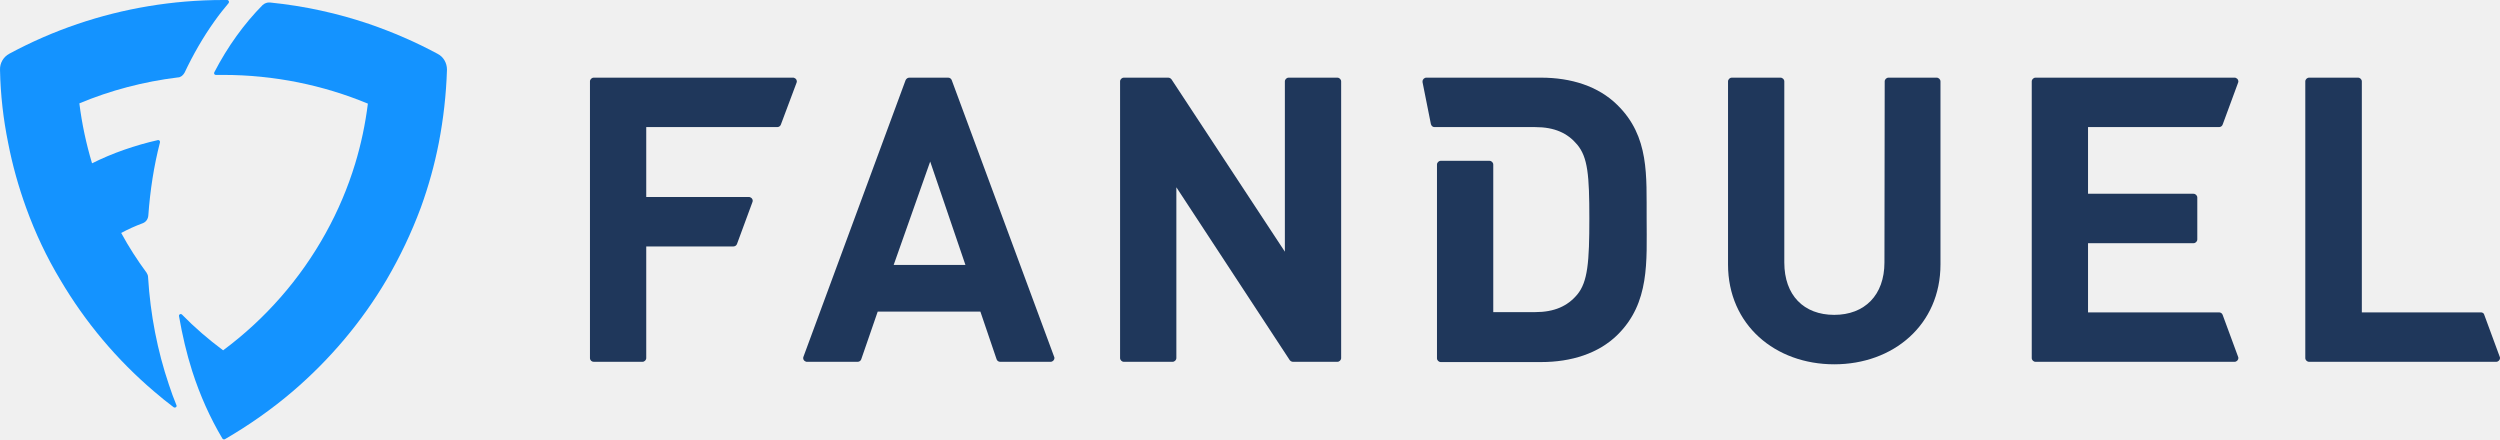
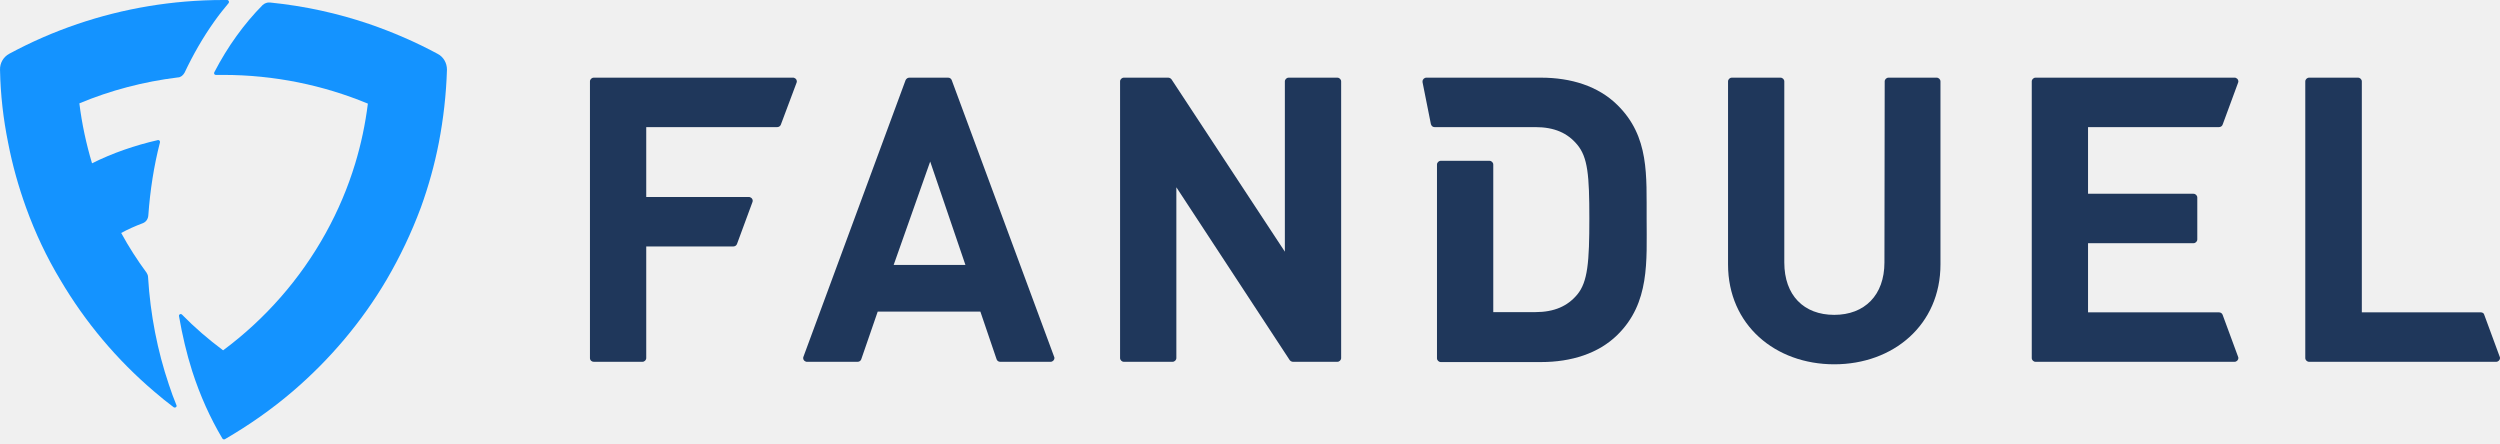
- <svg xmlns="http://www.w3.org/2000/svg" width="751mm" height="132mm" viewBox="0 0 751 132" version="1.1" id="svg874">
-   <defs id="defs868" />
-   <g id="layer1" transform="translate(47.9278,-44.80621)">
-     <g id="g1443" transform="matrix(0.7615822,0,0,0.7500831,-47.92398,44.80621)">
-       <g id="g1435">
-         <path id="path1421" d="m 234.2,144.9 h 19.2 c 0.8,0 1.5,-0.7 1.5,-1.5 V 98.7 h 34.4 c 0.6,0 1.2,-0.4 1.4,-1 l 6.1,-16.8 c 0.3,-0.8 -0.1,-1.6 -0.9,-1.9 -0.2,-0.1 -0.3,-0.1 -0.5,-0.1 h -40.5 v -28 h 51.7 c 0.6,0 1.2,-0.4 1.4,-1 l 6.2,-16.8 c 0.3,-0.8 -0.1,-1.6 -0.9,-1.9 -0.2,-0.1 -0.3,-0.1 -0.5,-0.1 h -78.6 c -0.8,0 -1.5,0.7 -1.5,1.5 v 110.8 c 0,0.9 0.7,1.5 1.5,1.5 z" class="st0" style="fill:#1f375b" />
-         <path id="path1423" d="m 357.2,32.1 -40.3,110.8 c -0.3,0.8 0.1,1.6 0.9,1.9 0.2,0.1 0.3,0.1 0.5,0.1 h 20 c 0.6,0 1.2,-0.4 1.4,-1 l 6.5,-19.1 h 40.5 l 6.4,19.1 c 0.2,0.6 0.8,1 1.4,1 h 19.9 c 0.8,0 1.5,-0.7 1.5,-1.5 0,-0.2 0,-0.3 -0.1,-0.5 L 375.4,32.1 c -0.2,-0.6 -0.8,-1 -1.4,-1 h -15.3 c -0.7,0 -1.2,0.4 -1.5,1 z m -4.7,74 14.4,-41.4 13.9,41.4 z" class="st0" style="fill:#1f375b" />
-         <path id="path1425" d="m 506.8,100.8 -44.7,-69 c -0.3,-0.4 -0.8,-0.7 -1.3,-0.7 h -17.5 c -0.8,0 -1.5,0.7 -1.5,1.5 v 0 110.8 c 0,0.8 0.7,1.5 1.5,1.5 v 0 h 19.2 c 0.8,0 1.5,-0.7 1.5,-1.5 v 0 V 75 l 44.7,69.2 c 0.3,0.4 0.8,0.7 1.3,0.7 h 17.5 c 0.8,0 1.5,-0.7 1.5,-1.5 v 0 -110.8 c 0,-0.8 -0.7,-1.5 -1.5,-1.5 v 0 h -19.2 c -0.8,0 -1.5,0.7 -1.5,1.5 v 0 z" class="st0" style="fill:#1f375b" />
-         <path id="path1427" d="m 743.3,105.1 c 0,13.1 -7.8,21 -19.8,21 -12,0 -19.7,-7.8 -19.7,-21 V 32.6 c 0,-0.8 -0.7,-1.5 -1.5,-1.5 v 0 h -19.2 c -0.8,0 -1.5,0.7 -1.5,1.5 v 0 73.3 c 0,24.2 18.6,40 41.9,40 23.3,0 41.9,-15.8 41.9,-40 V 32.6 c 0,-0.8 -0.7,-1.5 -1.5,-1.5 v 0 h -19 c -0.8,0 -1.5,0.7 -1.5,1.5 v 0 z" class="st0" style="fill:#1f375b" />
-         <path id="path1429" d="m 876.7,49.9 6.1,-16.8 c 0.3,-0.8 -0.1,-1.6 -0.9,-1.9 -0.2,-0.1 -0.3,-0.1 -0.5,-0.1 h -78.5 c -0.8,0 -1.5,0.7 -1.5,1.5 v 0 110.8 c 0,0.8 0.7,1.5 1.5,1.5 v 0 h 78.5 c 0.8,0 1.5,-0.7 1.5,-1.5 0,-0.2 0,-0.3 -0.1,-0.5 l -6.1,-16.8 c -0.2,-0.6 -0.8,-1 -1.4,-1 H 823.6 V 97.4 h 41.6 c 0.8,0 1.5,-0.7 1.5,-1.5 v 0 -16.8 c 0,-0.8 -0.7,-1.5 -1.5,-1.5 v 0 H 823.6 V 50.9 h 51.7 c 0.6,0 1.2,-0.4 1.4,-1 z" class="st0" style="fill:#1f375b" />
-         <path id="path1431" d="m 978.6,125.1 h -47 V 32.6 c 0,-0.8 -0.7,-1.5 -1.5,-1.5 0,0 0,0 -0.1,0 h -19.2 c -0.8,0 -1.5,0.7 -1.5,1.5 v 0 110.8 c 0,0.8 0.7,1.5 1.5,1.5 v 0 h 73.8 c 0.8,0 1.5,-0.7 1.5,-1.5 0,-0.2 0,-0.3 -0.1,-0.5 l -6.1,-16.8 c -0.1,-0.6 -0.7,-1 -1.3,-1 z" class="st0" style="fill:#1f375b" />
-         <path id="path1433" d="M 637.9,42 C 630.4,34.5 619.7,31.1 607.8,31.1 h -45.2 c -0.8,0 -1.5,0.7 -1.5,1.5 0,0.1 0,0.2 0,0.3 l 3.3,16.8 c 0.2,0.7 0.7,1.2 1.4,1.2 h 39.7 c 7.7,0 12.8,2.4 16.6,7 4.2,5.1 4.8,12.3 4.8,29.6 0,17.3 -0.6,25.4 -4.8,30.5 -3.8,4.6 -9,7 -16.6,7 H 589 V 65.9 c 0,-0.8 -0.7,-1.5 -1.5,-1.5 v 0 h -19.2 c -0.8,0 -1.5,0.7 -1.5,1.5 v 0 77.6 c 0,0.8 0.7,1.5 1.5,1.5 v 0 h 39.6 c 11.8,0 22.6,-3.4 30.1,-10.9 12.8,-12.8 11.5,-29.4 11.5,-46.5 -0.1,-17.2 1.2,-32.9 -11.6,-45.6 z" class="st0" style="fill:#1f375b" />
-       </g>
-       <g id="g1441">
-         <path id="path1437" d="M 72.8,29.1 C 76.2,21.8 80.1,14.9 84.6,8.5 86.4,5.9 88.3,3.5 90.2,1.2 90.5,0.7 90.2,0 89.6,0 89.1,0 88.6,0 88.1,0 68,0 48.6,3.4 30.6,9.6 21.3,12.8 12.3,16.8 3.7,21.5 1.3,22.8 -0.1,25.3 0,28 c 0.2,10 1.3,19.7 3.2,29.2 1.7,8.9 4.1,17.6 7.1,26 3.6,10.1 8.1,19.8 13.5,28.9 9.8,16.9 22.3,32 37,44.7 2.5,2.2 5.1,4.3 7.7,6.3 0.6,0.4 1.4,-0.2 1.1,-0.8 -1.1,-2.7 -2.1,-5.5 -3,-8.3 -4.5,-13.5 -7.3,-28 -8.2,-43 0,-0.7 -0.3,-1.3 -0.6,-1.8 -3.7,-5.1 -7,-10.3 -10,-15.9 2.7,-1.5 5.6,-2.8 8.5,-3.9 1.3,-0.5 2.1,-1.7 2.2,-3.1 0.7,-10 2.2,-19.9 4.6,-29.3 0.1,-0.5 -0.3,-1 -0.8,-0.9 -9.1,2.1 -17.9,5.2 -26,9.3 -2.3,-7.8 -4,-15.8 -5,-24 12.2,-5.2 25.3,-8.7 38.9,-10.4 1,0 2,-0.8 2.6,-1.9 z" class="st1" style="fill:#1493ff" />
-         <path id="path1439" d="M 172.5,21.5 C 163.9,16.8 155,12.9 145.6,9.6 133.1,5.3 120.1,2.4 106.5,1 c -1.1,-0.1 -2.1,0.3 -2.9,1 -7.3,7.5 -13.8,16.6 -19.1,27 -0.2,0.5 0.1,1 0.6,1 1,0 1.9,0 2.9,0 20.2,0 39.5,4.1 57.1,11.5 -1,8.2 -2.7,16.3 -5,24 -2.9,9.7 -6.8,19 -11.6,27.8 -10,18.4 -23.9,34.5 -40.5,47 -5.8,-4.4 -11.2,-9.1 -16.2,-14.3 -0.5,-0.5 -1.3,-0.1 -1.2,0.6 1.3,7.6 3,15 5.2,22 3.1,9.8 7.1,18.8 11.9,27 0.2,0.3 0.6,0.5 1,0.3 9.5,-5.6 18.5,-12 26.8,-19.2 14.6,-12.7 27.2,-27.8 37,-44.7 5.3,-9.2 9.8,-18.8 13.5,-28.9 3,-8.4 5.4,-17.1 7.1,-26 1.8,-9.5 2.9,-19.3 3.2,-29.2 0,-2.7 -1.4,-5.2 -3.8,-6.4 z" class="st1" style="fill:#1493ff" />
-       </g>
-     </g>
+ <svg xmlns="http://www.w3.org/2000/svg" width="107" height="19" viewBox="0 0 107 19" fill="none">
+   <g clip-path="url(#clip0_17_2050)">
+     <path d="M25.413 15.485H27.496C27.583 15.485 27.659 15.411 27.659 15.325V10.548H31.392C31.457 10.548 31.522 10.505 31.544 10.441L32.206 8.646C32.238 8.56 32.195 8.475 32.108 8.443C32.086 8.432 32.075 8.432 32.054 8.432H27.659V5.44H33.269C33.334 5.44 33.399 5.397 33.421 5.333L34.094 3.537C34.126 3.452 34.083 3.366 33.996 3.334C33.974 3.324 33.963 3.324 33.942 3.324H25.413C25.326 3.324 25.25 3.398 25.25 3.484V15.325C25.25 15.421 25.326 15.485 25.413 15.485V15.485Z" fill="#1F375B" />
+     <path d="M38.759 3.43L34.386 15.272C34.354 15.357 34.397 15.443 34.484 15.475C34.506 15.485 34.517 15.485 34.538 15.485H36.709C36.774 15.485 36.839 15.443 36.861 15.379L37.566 13.337H41.96L42.655 15.379C42.676 15.443 42.742 15.485 42.807 15.485H44.966C45.053 15.485 45.129 15.411 45.129 15.325C45.129 15.304 45.129 15.293 45.118 15.272L40.734 3.43C40.712 3.366 40.647 3.324 40.582 3.324H38.922C38.846 3.324 38.792 3.366 38.759 3.43ZM38.249 11.339L39.812 6.914L41.32 11.339H38.249Z" fill="#1F375B" />
+     <path d="M54.992 10.772L50.142 3.398C50.109 3.356 50.055 3.324 50.001 3.324H48.102C48.015 3.324 47.939 3.398 47.939 3.484V15.325C47.939 15.411 48.015 15.485 48.102 15.485H50.185C50.272 15.485 50.348 15.411 50.348 15.325V8.015L55.198 15.411C55.231 15.453 55.285 15.485 55.34 15.485H57.238C57.325 15.485 57.401 15.411 57.401 15.325V3.484C57.401 3.398 57.325 3.324 57.238 3.324H55.155C55.068 3.324 54.992 3.398 54.992 3.484V10.772Z" fill="#1F375B" />
+     <path d="M80.654 11.232C80.654 12.632 79.808 13.476 78.506 13.476C77.204 13.476 76.368 12.643 76.368 11.232V3.484C76.368 3.398 76.292 3.324 76.206 3.324H74.122C74.035 3.324 73.96 3.398 73.96 3.484V11.317C73.96 13.904 75.978 15.592 78.506 15.592C81.034 15.592 83.052 13.904 83.052 11.317V3.484C83.052 3.398 82.977 3.324 82.89 3.324H80.828C80.741 3.324 80.665 3.398 80.665 3.484L80.654 11.232Z" fill="#1F375B" />
+     <path d="M95.129 5.333L95.791 3.537C95.824 3.452 95.781 3.366 95.694 3.334C95.672 3.324 95.661 3.324 95.639 3.324H87.121C87.035 3.324 86.959 3.398 86.959 3.484V15.325C86.959 15.411 87.035 15.485 87.121 15.485H95.639C95.726 15.485 95.802 15.411 95.802 15.325C95.802 15.304 95.802 15.293 95.791 15.272L95.129 13.476C95.108 13.412 95.043 13.369 94.978 13.369H89.368V10.409H93.882C93.968 10.409 94.044 10.334 94.044 10.249V8.453C94.044 8.368 93.968 8.293 93.882 8.293H89.368V5.44H94.978C95.043 5.44 95.108 5.397 95.129 5.333Z" fill="#1F375B" />
+     <path d="M106.186 13.369H101.086V3.484C101.086 3.398 101.01 3.324 100.923 3.324C100.923 3.324 100.923 3.324 100.913 3.324H98.829C98.743 3.324 98.666 3.398 98.666 3.484V15.325C98.666 15.411 98.743 15.485 98.829 15.485H106.837C106.924 15.485 107 15.411 107 15.325C107 15.304 107 15.293 106.989 15.272L106.327 13.476C106.316 13.412 106.251 13.369 106.186 13.369V13.369Z" fill="#1F375B" />
+     <path d="M69.218 4.488C68.404 3.687 67.243 3.324 65.952 3.324H61.047C60.96 3.324 60.884 3.398 60.884 3.484C60.884 3.495 60.884 3.505 60.884 3.516L61.242 5.311C61.264 5.386 61.318 5.44 61.394 5.44H65.702C66.537 5.44 67.091 5.696 67.503 6.188C67.959 6.733 68.024 7.502 68.024 9.351C68.024 11.2 67.959 12.066 67.503 12.611C67.091 13.102 66.527 13.359 65.702 13.359H63.912V7.043C63.912 6.957 63.836 6.882 63.749 6.882H61.666C61.579 6.882 61.503 6.957 61.503 7.043V15.336C61.503 15.421 61.579 15.496 61.666 15.496H65.962C67.243 15.496 68.415 15.133 69.228 14.331C70.617 12.963 70.476 11.189 70.476 9.362C70.466 7.524 70.607 5.846 69.218 4.488V4.488Z" fill="#1F375B" />
+     <path d="M7.9 3.11C8.269 2.33 8.692 1.592 9.18 0.908C9.376 0.631 9.582 0.374 9.788 0.128C9.82 0.075 9.788 0 9.723 0C9.669 0 9.614 0 9.56 0C7.379 0 5.274 0.363 3.321 1.026C2.312 1.368 1.335 1.795 0.402 2.298C0.142 2.437 -0.01 2.704 0.001 2.992C0.022 4.061 0.142 5.098 0.348 6.113C0.532 7.064 0.793 7.994 1.118 8.892C1.509 9.971 1.997 11.008 2.583 11.98C3.646 13.786 5.003 15.4 6.598 16.757C6.869 16.992 7.151 17.217 7.433 17.43C7.498 17.473 7.585 17.409 7.553 17.345C7.433 17.056 7.325 16.757 7.227 16.458C6.739 15.015 6.435 13.466 6.337 11.863C6.337 11.788 6.305 11.724 6.272 11.67C5.871 11.125 5.513 10.569 5.187 9.971C5.48 9.811 5.795 9.672 6.11 9.554C6.251 9.501 6.337 9.372 6.348 9.223C6.424 8.154 6.587 7.096 6.847 6.092C6.858 6.038 6.815 5.985 6.761 5.995C5.773 6.22 4.818 6.551 3.939 6.989C3.69 6.156 3.505 5.301 3.397 4.424C4.721 3.869 6.142 3.495 7.618 3.313C7.726 3.313 7.835 3.227 7.9 3.11V3.11Z" fill="#1493FF" />
+     <path d="M18.718 2.298C17.785 1.795 16.819 1.379 15.799 1.026C14.443 0.566 13.032 0.256 11.556 0.107C11.437 0.096 11.329 0.139 11.242 0.214C10.45 1.015 9.744 1.988 9.169 3.099C9.148 3.153 9.18 3.206 9.234 3.206C9.343 3.206 9.441 3.206 9.549 3.206C11.741 3.206 13.835 3.644 15.745 4.435C15.636 5.311 15.452 6.177 15.202 7C14.888 8.037 14.464 9.03 13.944 9.971C12.859 11.937 11.35 13.658 9.549 14.994C8.92 14.524 8.334 14.021 7.791 13.466C7.737 13.412 7.65 13.455 7.661 13.53C7.802 14.342 7.987 15.133 8.225 15.881C8.562 16.928 8.996 17.89 9.517 18.766C9.538 18.798 9.582 18.82 9.625 18.798C10.656 18.2 11.633 17.516 12.533 16.746C14.117 15.389 15.485 13.775 16.548 11.969C17.123 10.986 17.611 9.96 18.013 8.881C18.338 7.983 18.599 7.053 18.783 6.102C18.978 5.087 19.098 4.04 19.13 2.982C19.13 2.693 18.978 2.426 18.718 2.298V2.298Z" fill="#1493FF" />
  </g>
-   <style id="style1419" type="text/css">
- 	.st0{fill:#1F375B;}
- 	.st1{fill:#1493FF;}
- </style>
+   <defs>
+     <clipPath id="clip0_17_2050">
+       <rect width="107" height="18.807" fill="white" />
+     </clipPath>
+   </defs>
</svg>
